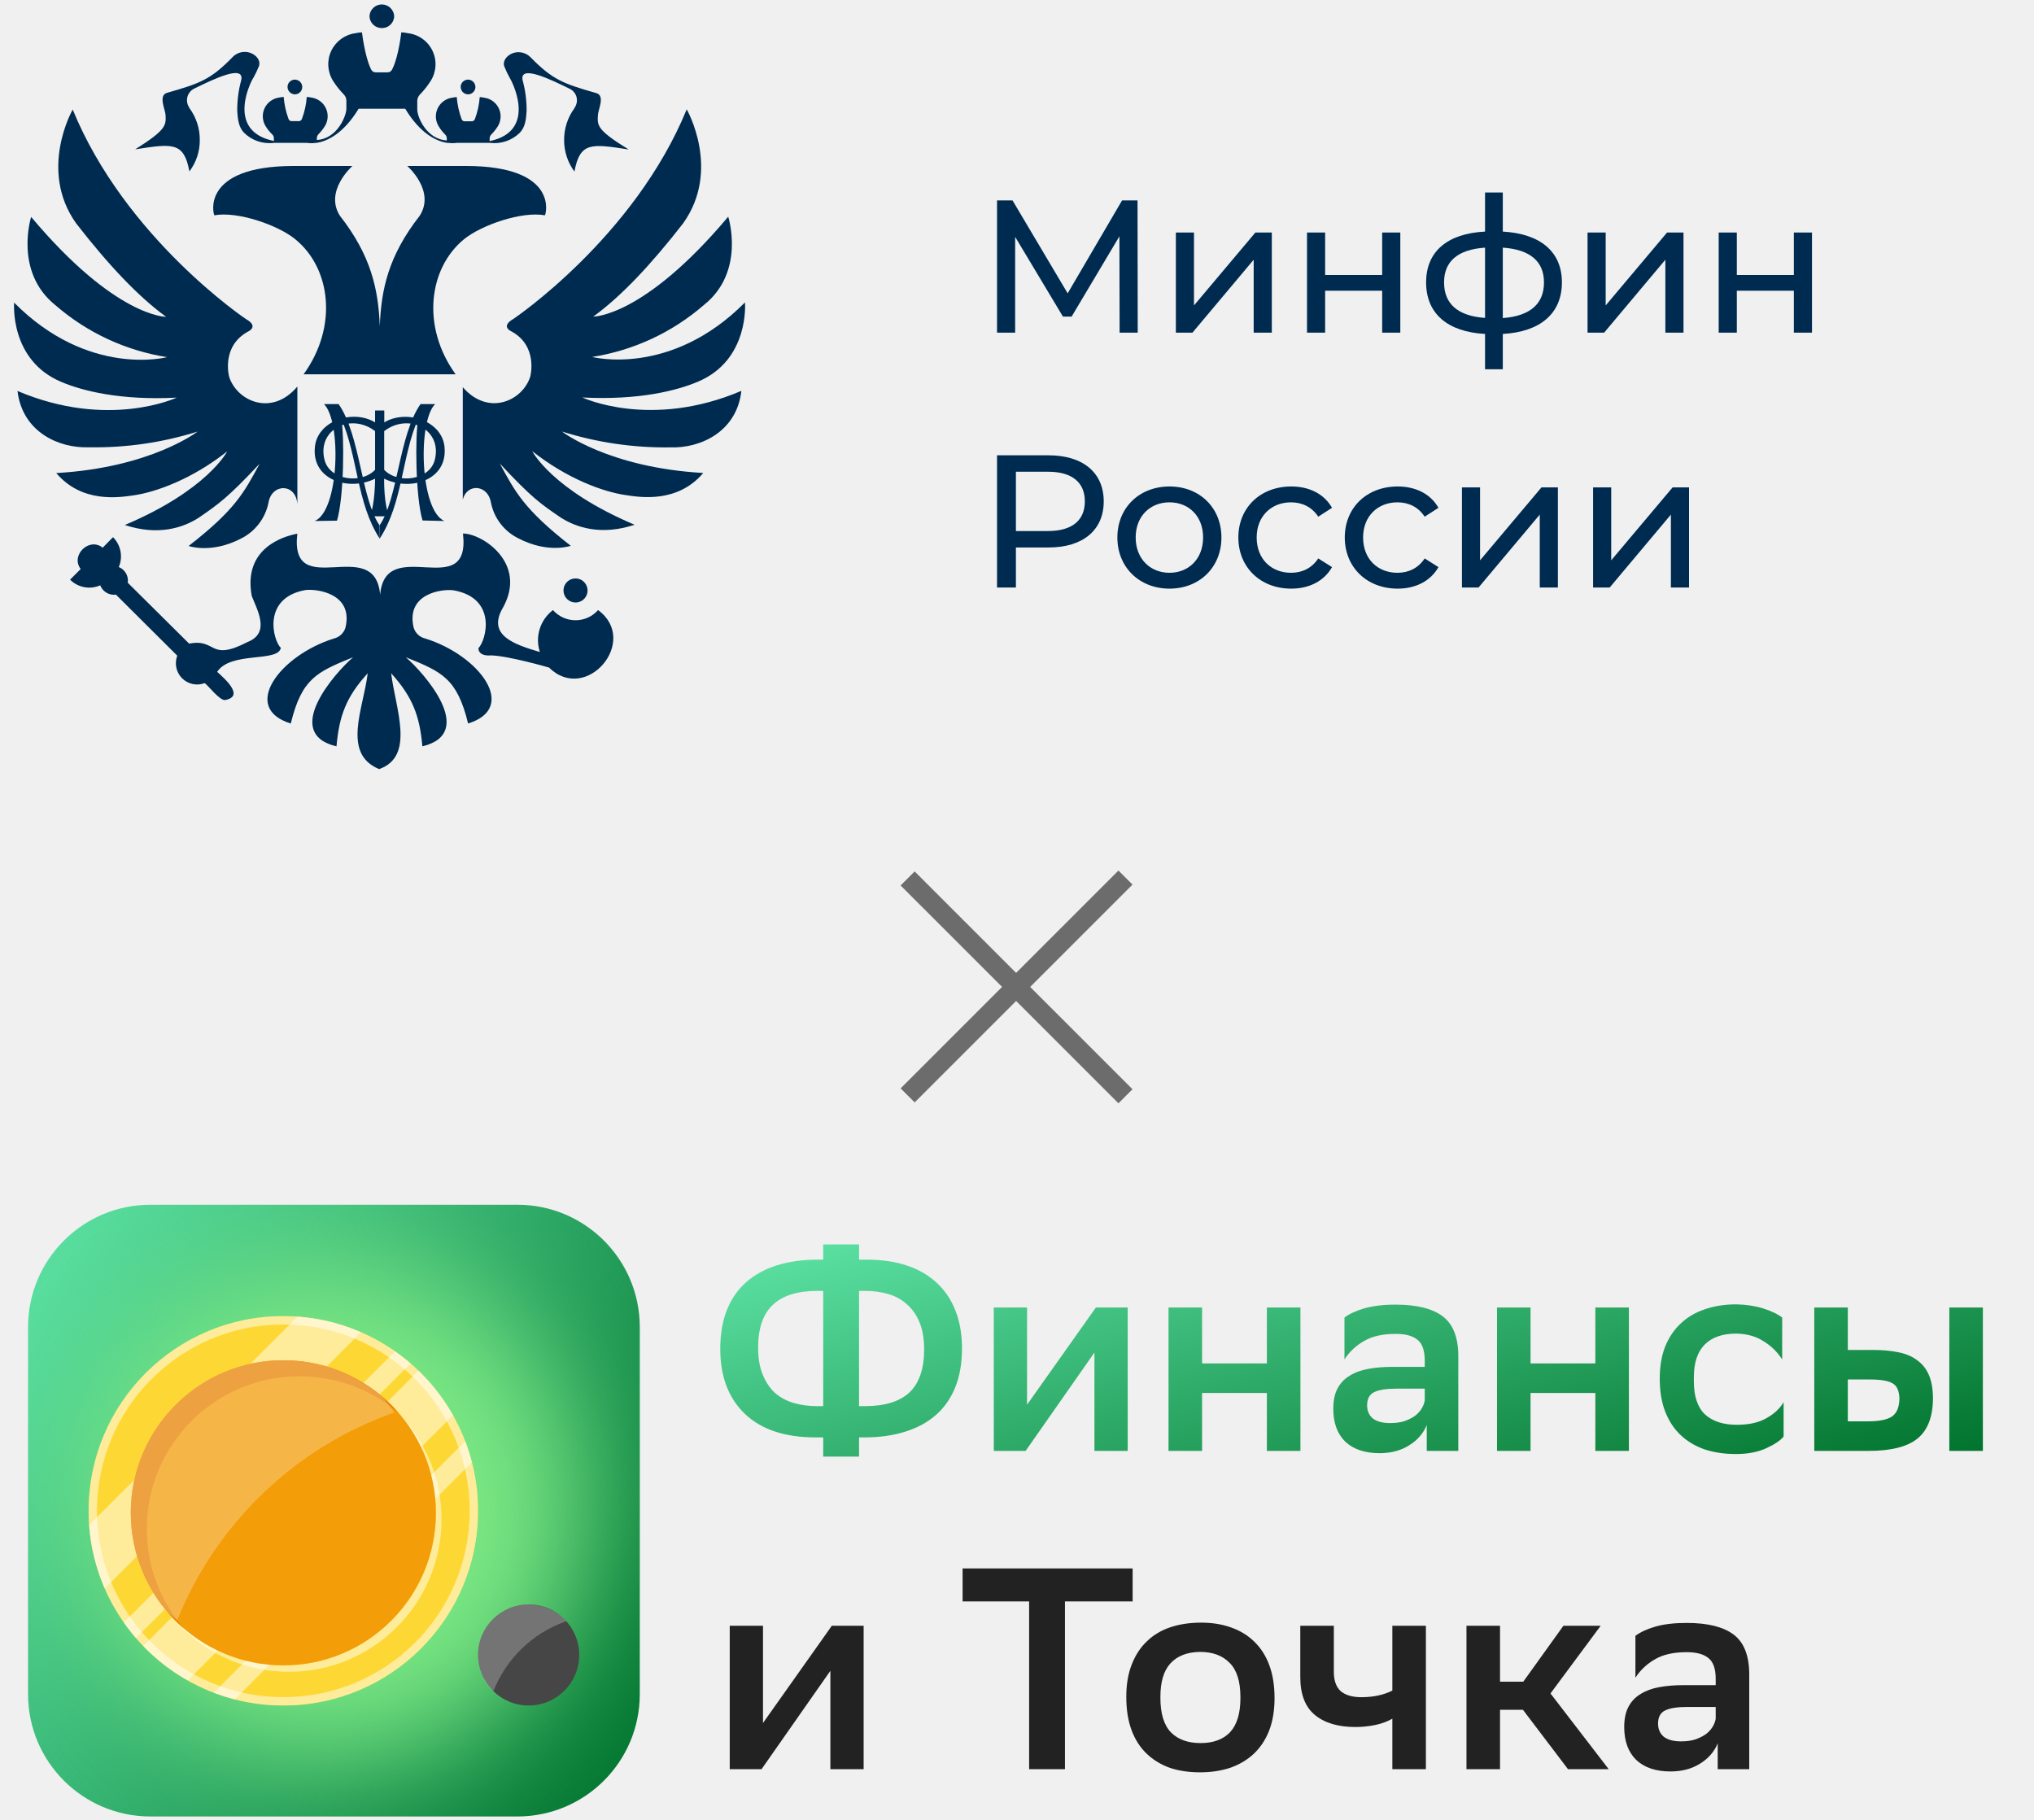
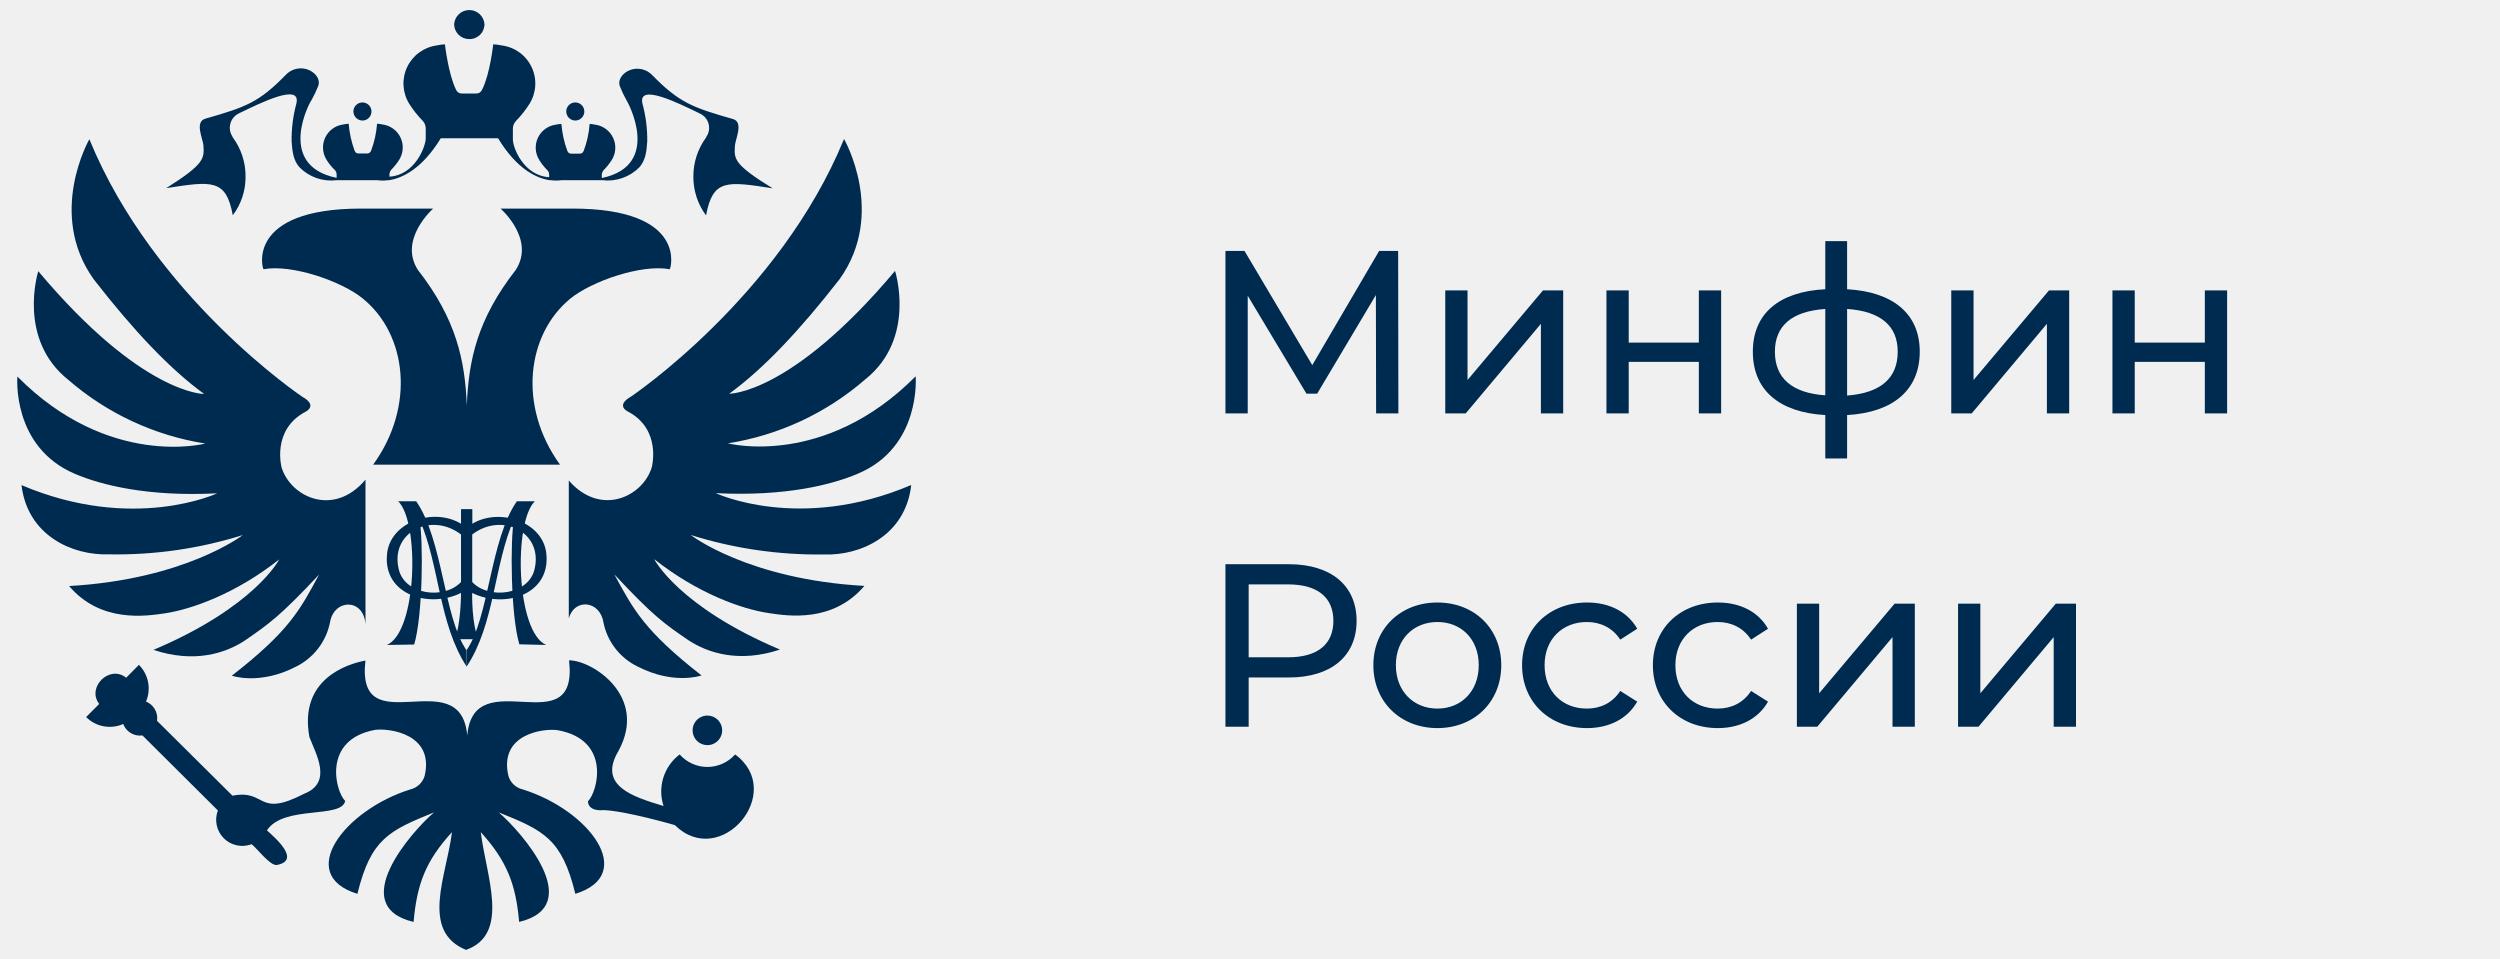
- <svg xmlns="http://www.w3.org/2000/svg" width="133" height="119" viewBox="0 0 133 119" fill="none">
-   <g clip-path="url(#clip0_1_83)">
-     <path d="M29.072 29.289C28.958 27.518 26.578 26.74 25.128 27.62V26.842H24.526V27.62C23.073 26.731 20.703 27.518 20.585 29.289C20.41 31.42 22.857 32.131 24.526 31.299C24.526 31.299 24.526 33.042 24.179 33.762C24.558 33.762 25.163 33.762 25.469 33.762C25.084 33.052 25.119 31.299 25.119 31.299C26.798 32.137 29.241 31.427 29.072 29.289ZM24.526 30.72C23.631 31.675 21.534 31.401 21.216 30.051C20.728 28.082 22.933 26.97 24.526 28.19V30.72ZM28.435 30.051C28.117 31.401 26.017 31.672 25.122 30.72V28.19C26.712 26.97 28.923 28.082 28.435 30.051Z" fill="#002B50" />
-     <path d="M24.819 34.352C23.608 32.606 23.567 28.467 22.14 26.422H21.184C22.334 27.553 22.191 33.38 20.582 34.068L22.035 34.046C22.497 32.513 22.525 28.502 22.318 27.393C23.395 29.828 23.325 32.927 24.832 35.228L24.819 34.352Z" fill="#002B50" />
-     <path d="M24.819 34.352C26.03 32.606 26.071 28.467 27.498 26.422H28.454C27.304 27.553 27.454 33.38 29.059 34.068L27.629 34.033C27.167 32.501 27.135 28.489 27.346 27.381C26.269 29.815 26.339 32.915 24.829 35.215V34.352H24.819Z" fill="#002B50" />
-     <path d="M24.956 1.836C25.062 1.839 25.167 1.821 25.265 1.783C25.364 1.745 25.454 1.687 25.53 1.614C25.607 1.541 25.668 1.453 25.709 1.356C25.751 1.259 25.774 1.155 25.775 1.049C25.762 0.844 25.671 0.651 25.521 0.51C25.371 0.369 25.173 0.291 24.967 0.291C24.761 0.291 24.563 0.369 24.413 0.51C24.263 0.651 24.172 0.844 24.16 1.049C24.163 1.258 24.248 1.458 24.397 1.605C24.546 1.752 24.747 1.835 24.956 1.836Z" fill="#002B50" />
-     <path d="M19.288 6.169C19.383 6.168 19.474 6.138 19.552 6.085C19.631 6.032 19.691 5.957 19.727 5.87C19.763 5.782 19.772 5.686 19.753 5.593C19.735 5.501 19.689 5.416 19.623 5.349C19.556 5.282 19.471 5.236 19.379 5.217C19.287 5.197 19.19 5.206 19.103 5.241C19.015 5.276 18.94 5.336 18.886 5.414C18.832 5.492 18.802 5.584 18.801 5.678C18.8 5.742 18.812 5.806 18.837 5.866C18.861 5.925 18.897 5.979 18.942 6.025C18.988 6.07 19.041 6.107 19.101 6.131C19.16 6.156 19.224 6.169 19.288 6.169Z" fill="#002B50" />
-     <path d="M39.098 7.513C39.117 7.153 39.576 6.258 38.996 6.089C36.826 5.471 36.129 5.213 34.685 3.738C34.568 3.62 34.425 3.531 34.268 3.475C34.111 3.42 33.943 3.401 33.777 3.419C33.22 3.49 32.822 3.958 32.981 4.356C33.084 4.616 33.204 4.868 33.341 5.111C33.36 5.111 35.272 8.549 32.016 9.227V9.055C32.018 8.963 32.053 8.875 32.114 8.807C32.277 8.643 32.421 8.463 32.545 8.268C32.655 8.094 32.719 7.894 32.732 7.688C32.745 7.482 32.706 7.275 32.618 7.088C32.531 6.901 32.398 6.739 32.231 6.617C32.065 6.495 31.87 6.416 31.665 6.389C31.568 6.367 31.469 6.354 31.369 6.347C31.333 6.841 31.225 7.327 31.05 7.791C30.98 7.931 30.901 7.931 30.789 7.931H30.442C30.321 7.931 30.254 7.931 30.184 7.791C30.013 7.326 29.906 6.84 29.865 6.347C29.764 6.353 29.664 6.367 29.566 6.389C29.361 6.417 29.167 6.495 29.001 6.618C28.835 6.74 28.702 6.902 28.615 7.09C28.527 7.277 28.489 7.483 28.502 7.689C28.515 7.894 28.579 8.094 28.69 8.268C28.809 8.465 28.953 8.646 29.116 8.807C29.149 8.84 29.174 8.878 29.191 8.921C29.208 8.964 29.216 9.009 29.215 9.055V9.183C27.852 9.103 27.265 7.59 27.285 7.141V6.596C27.286 6.443 27.347 6.297 27.453 6.188C27.719 5.915 27.956 5.615 28.161 5.293C28.345 5.003 28.452 4.671 28.474 4.328C28.496 3.986 28.431 3.643 28.285 3.332C28.139 3.021 27.918 2.752 27.64 2.55C27.363 2.347 27.039 2.218 26.698 2.174C26.547 2.141 26.394 2.121 26.24 2.113C26.24 2.113 26.071 3.678 25.66 4.503C25.551 4.732 25.421 4.732 25.233 4.732H24.675C24.487 4.732 24.357 4.732 24.248 4.503C23.85 3.678 23.669 2.113 23.669 2.113C23.52 2.122 23.371 2.142 23.226 2.174C22.888 2.221 22.568 2.352 22.294 2.554C22.02 2.757 21.801 3.024 21.657 3.333C21.512 3.641 21.447 3.981 21.468 4.321C21.488 4.661 21.593 4.991 21.773 5.28C21.977 5.603 22.214 5.903 22.48 6.175C22.587 6.284 22.647 6.43 22.649 6.583V7.112C22.649 7.552 22.072 9.074 20.718 9.154V9.033C20.721 8.941 20.756 8.853 20.817 8.785C20.978 8.621 21.121 8.44 21.244 8.246C21.351 8.071 21.413 7.872 21.424 7.667C21.436 7.462 21.395 7.258 21.307 7.073C21.219 6.887 21.086 6.727 20.921 6.606C20.755 6.484 20.562 6.407 20.358 6.379C20.26 6.358 20.16 6.344 20.059 6.338C20.023 6.832 19.915 7.318 19.74 7.781C19.72 7.831 19.684 7.872 19.637 7.898C19.589 7.923 19.535 7.932 19.482 7.921H19.129C19.008 7.921 18.937 7.921 18.867 7.781C18.697 7.316 18.59 6.831 18.549 6.338C18.449 6.344 18.35 6.358 18.252 6.379C18.048 6.407 17.853 6.485 17.687 6.607C17.52 6.729 17.387 6.892 17.299 7.079C17.212 7.266 17.173 7.472 17.186 7.678C17.198 7.884 17.263 8.084 17.373 8.259C17.495 8.457 17.641 8.638 17.81 8.797C17.842 8.83 17.867 8.869 17.884 8.912C17.901 8.954 17.909 9 17.908 9.046V9.218C14.624 8.546 16.535 5.082 16.567 5.092C16.704 4.849 16.824 4.596 16.927 4.337C17.087 3.939 16.688 3.47 16.131 3.4C15.965 3.381 15.797 3.4 15.64 3.455C15.483 3.51 15.34 3.601 15.223 3.719C13.78 5.204 13.082 5.452 10.922 6.07C10.345 6.239 10.791 7.134 10.823 7.494C10.861 8.182 10.903 8.469 8.841 9.766C11.278 9.387 12.027 9.266 12.384 11.209C12.826 10.626 13.064 9.914 13.063 9.183C13.076 8.416 12.834 7.666 12.374 7.051C12.374 7.051 12.374 7.051 12.374 7.032C12.306 6.933 12.26 6.819 12.239 6.7C12.218 6.581 12.223 6.459 12.253 6.342C12.283 6.225 12.338 6.115 12.414 6.021C12.49 5.927 12.585 5.85 12.693 5.796C13.9 5.21 16.01 4.165 15.771 5.248C15.592 5.907 15.505 6.588 15.513 7.271C15.554 7.857 15.611 8.288 15.93 8.654C16.185 8.913 16.497 9.11 16.84 9.23C17.184 9.349 17.551 9.388 17.912 9.342H20.075C20.263 9.37 20.454 9.37 20.642 9.342H20.712C21.378 9.234 22.445 8.765 23.449 7.112H26.498C27.504 8.775 28.568 9.243 29.238 9.342H29.308C29.496 9.369 29.687 9.369 29.875 9.342H32.035C32.396 9.387 32.762 9.348 33.106 9.229C33.449 9.11 33.761 8.913 34.016 8.654C34.335 8.288 34.396 7.857 34.434 7.271C34.442 6.591 34.355 5.914 34.176 5.258C33.937 4.175 36.049 5.219 37.253 5.806C37.362 5.859 37.459 5.935 37.536 6.029C37.613 6.123 37.668 6.233 37.698 6.35C37.729 6.468 37.733 6.59 37.711 6.71C37.689 6.829 37.642 6.943 37.572 7.042C37.572 7.042 37.572 7.042 37.572 7.061C37.117 7.674 36.876 8.419 36.887 9.183C36.889 9.916 37.125 10.63 37.562 11.219C37.922 9.275 38.668 9.396 41.108 9.775C39.006 8.488 39.057 8.202 39.098 7.513Z" fill="#002B50" />
-     <path d="M30.611 6.169C30.706 6.168 30.797 6.138 30.875 6.085C30.953 6.032 31.014 5.957 31.05 5.87C31.086 5.782 31.095 5.686 31.076 5.593C31.058 5.501 31.012 5.416 30.946 5.349C30.879 5.282 30.794 5.236 30.702 5.217C30.609 5.197 30.513 5.206 30.426 5.241C30.338 5.276 30.262 5.336 30.209 5.414C30.155 5.492 30.125 5.584 30.123 5.678C30.123 5.743 30.135 5.806 30.159 5.866C30.183 5.926 30.219 5.98 30.264 6.026C30.31 6.072 30.364 6.108 30.423 6.132C30.483 6.157 30.547 6.169 30.611 6.169Z" fill="#002B50" />
-     <path d="M14.019 14.079C15.523 13.799 18.18 14.716 19.307 15.644C21.633 17.536 22.114 21.349 19.852 24.475H29.792C27.534 21.349 28.031 17.536 30.34 15.644C31.478 14.716 34.125 13.799 35.629 14.079C35.68 14.079 36.636 10.852 30.452 10.852H26.629C26.629 10.852 28.492 12.474 27.444 14.108C25.393 16.736 24.927 18.919 24.835 21.331C24.736 18.919 24.277 16.736 22.226 14.108C21.19 12.486 23.045 10.852 23.045 10.852H19.221C13.031 10.852 13.968 14.089 14.019 14.079Z" fill="#002B50" />
-     <path d="M8.768 32.386C10.173 32.179 12.534 31.35 14.853 29.518C14.853 29.518 13.579 32.038 8.163 34.329C10.342 35.055 12.005 34.508 13.031 33.829C14.286 32.962 14.885 32.555 16.975 30.324C15.959 32.207 15.382 33.332 12.333 35.702C12.333 35.702 13.808 36.231 15.761 35.215C16.219 34.987 16.618 34.657 16.929 34.251C17.24 33.846 17.454 33.374 17.555 32.873C17.762 31.599 19.365 31.57 19.444 32.985C19.444 32.985 19.444 26.909 19.444 25.275C17.762 27.275 15.481 26.211 14.984 24.638C14.984 24.638 14.427 22.627 16.258 21.659C16.258 21.659 16.937 21.34 16.08 20.862C16.08 20.862 8.192 15.574 4.754 7.163C4.754 7.163 2.486 11.117 4.983 14.611C7.105 17.342 9.039 19.39 10.861 20.716C10.861 20.716 7.564 20.767 2.036 14.184C2.036 14.184 0.893 17.778 3.629 19.961C5.694 21.753 8.221 22.928 10.922 23.354C10.922 23.354 5.802 24.708 0.925 19.789C0.925 19.789 0.606 23.551 4.012 24.975C5.378 25.555 7.867 26.192 11.553 26.001C11.553 26.001 7.092 28.094 1.144 25.565C1.463 28.254 3.852 29.318 5.805 29.248C8.215 29.29 10.617 28.943 12.916 28.222C12.916 28.222 9.867 30.582 3.677 30.933C5.353 32.905 7.755 32.535 8.768 32.386Z" fill="#002B50" />
-     <path d="M38.079 25.991C41.774 26.18 44.253 25.542 45.62 24.966C49.032 23.542 48.713 19.776 48.713 19.776C43.842 24.685 38.722 23.341 38.722 23.341C41.427 22.916 43.957 21.739 46.024 19.945C48.771 17.765 47.617 14.169 47.617 14.169C42.09 20.751 38.792 20.703 38.792 20.703C40.618 19.378 42.552 17.326 44.673 14.599C47.171 11.094 44.903 7.15 44.903 7.15C41.465 15.545 33.577 20.849 33.577 20.849C32.72 21.337 33.398 21.646 33.398 21.646C35.221 22.602 34.673 24.622 34.673 24.622C34.185 26.195 31.943 27.253 30.261 25.319V32.663C30.541 31.576 31.914 31.688 32.102 32.864C32.201 33.365 32.415 33.837 32.726 34.242C33.037 34.648 33.437 34.976 33.895 35.202C35.849 36.218 37.321 35.69 37.321 35.69C34.275 33.31 33.698 32.185 32.682 30.312C34.762 32.542 35.361 32.953 36.626 33.816C37.652 34.492 39.315 35.039 41.494 34.313C36.078 32.023 34.803 29.503 34.803 29.503C37.126 31.334 39.474 32.163 40.889 32.37C41.914 32.529 44.307 32.899 45.986 30.927C39.783 30.579 36.747 28.218 36.747 28.218C39.04 28.938 41.433 29.288 43.836 29.254C45.779 29.324 48.178 28.247 48.477 25.558C42.533 28.091 38.079 25.991 38.079 25.991Z" fill="#002B50" />
-     <path d="M37.633 39.398C37.788 39.398 37.94 39.352 38.07 39.265C38.199 39.179 38.3 39.056 38.36 38.912C38.419 38.768 38.435 38.61 38.404 38.458C38.374 38.305 38.299 38.164 38.189 38.054C38.079 37.944 37.939 37.87 37.786 37.839C37.633 37.809 37.475 37.824 37.331 37.884C37.188 37.944 37.065 38.044 36.978 38.174C36.892 38.303 36.846 38.455 36.846 38.611C36.846 38.82 36.928 39.02 37.076 39.167C37.224 39.315 37.424 39.398 37.633 39.398Z" fill="#002B50" />
-     <path d="M39.108 39.892C38.923 40.101 38.697 40.269 38.442 40.384C38.188 40.499 37.912 40.558 37.633 40.558C37.354 40.558 37.078 40.499 36.824 40.384C36.569 40.269 36.342 40.101 36.158 39.892C35.747 40.203 35.444 40.634 35.291 41.126C35.137 41.618 35.141 42.145 35.301 42.635C33.651 42.141 31.796 41.555 32.902 39.707C34.495 36.792 31.497 34.877 30.273 34.887C30.805 39.449 25.195 34.887 24.857 38.891C24.517 34.887 18.919 39.433 19.441 34.896C18.485 35.078 15.886 35.874 16.462 38.971C16.806 39.869 17.705 41.383 16.192 41.978C13.643 43.297 14.2 41.73 12.368 42.087L8.354 38.104C8.386 37.892 8.345 37.676 8.239 37.49C8.132 37.304 7.967 37.159 7.768 37.078C7.907 36.752 7.946 36.392 7.878 36.044C7.81 35.696 7.64 35.376 7.389 35.126L6.714 35.814C5.837 35.097 4.592 36.317 5.277 37.206L4.582 37.904C4.835 38.157 5.159 38.328 5.511 38.394C5.863 38.46 6.227 38.418 6.554 38.273C6.631 38.476 6.774 38.647 6.961 38.757C7.147 38.868 7.365 38.912 7.58 38.882L11.591 42.874C11.495 43.124 11.474 43.397 11.53 43.66C11.586 43.922 11.717 44.163 11.906 44.352C12.096 44.542 12.337 44.673 12.599 44.728C12.861 44.785 13.134 44.763 13.385 44.667C13.636 44.846 14.373 45.833 14.729 45.773C16.039 45.524 14.63 44.323 14.2 43.931C15.096 42.571 18.177 43.329 18.364 42.367C17.839 41.861 17.128 39.086 19.977 38.582C20.741 38.493 23.121 38.812 22.589 41.042C22.536 41.216 22.438 41.373 22.306 41.497C22.173 41.622 22.011 41.71 21.834 41.752C18.329 42.842 15.688 46.289 19.014 47.309C19.731 44.371 20.709 43.944 23.089 42.976C21.913 43.982 18.403 47.955 22.003 48.803C22.181 46.792 22.64 45.566 24.045 44.024C23.765 46.334 22.337 49.281 24.791 50.291C27.17 49.456 25.855 46.327 25.577 44.024C26.982 45.578 27.441 46.805 27.619 48.803C31.22 47.936 27.718 43.992 26.533 42.976C28.913 43.931 29.891 44.371 30.608 47.309C33.931 46.283 31.334 42.848 27.808 41.752C27.63 41.711 27.466 41.624 27.333 41.499C27.2 41.374 27.102 41.217 27.049 41.042C26.524 38.812 28.897 38.493 29.665 38.601C32.532 39.117 31.796 41.873 31.28 42.386C31.299 42.963 32.115 42.855 32.115 42.855C33.291 42.893 35.9 43.651 35.9 43.651C38.34 46.05 41.842 41.899 39.108 39.892Z" fill="#002B50" />
-     <path d="M74.394 21.75L74.382 13.105H73.37L69.813 19.181L66.207 13.105H65.194V21.75H66.379V15.489L69.504 20.701H70.072L73.197 15.452L73.209 21.75H74.394ZM76.888 21.75H77.975L81.976 16.983V21.75H83.162V15.205H82.087L78.073 19.972V15.205H76.888V21.75ZM85.463 21.75H86.648V19.009H90.378V21.75H91.564V15.205H90.378V17.983H86.648V15.205H85.463V21.75ZM102.131 18.465C102.131 16.44 100.699 15.279 98.266 15.143V12.587H97.105V15.143C94.647 15.267 93.251 16.44 93.251 18.465C93.251 20.515 94.659 21.701 97.105 21.837V24.146H98.266V21.837C100.711 21.701 102.131 20.503 102.131 18.465ZM94.425 18.465C94.425 17.107 95.302 16.316 97.105 16.193V20.787C95.314 20.663 94.425 19.861 94.425 18.465ZM98.266 20.799V16.193C100.056 16.316 100.958 17.094 100.958 18.465C100.958 19.873 100.056 20.663 98.266 20.799ZM103.807 21.75H104.894L108.895 16.983V21.75H110.081V15.205H109.006L104.993 19.972V15.205H103.807V21.75ZM112.382 21.75H113.568V19.009H117.297V21.75H118.483V15.205H117.297V17.983H113.568V15.205H112.382V21.75ZM68.565 29.772H65.194V38.417H66.429V35.799H68.565C70.813 35.799 72.171 34.663 72.171 32.785C72.171 30.908 70.813 29.772 68.565 29.772ZM68.528 34.724H66.429V30.846H68.528C70.109 30.846 70.936 31.55 70.936 32.785C70.936 34.02 70.109 34.724 68.528 34.724ZM76.471 38.491C78.435 38.491 79.867 37.096 79.867 35.144C79.867 33.193 78.435 31.81 76.471 31.81C74.507 31.81 73.063 33.193 73.063 35.144C73.063 37.096 74.507 38.491 76.471 38.491ZM76.471 37.454C75.212 37.454 74.26 36.54 74.26 35.144C74.26 33.749 75.212 32.847 76.471 32.847C77.731 32.847 78.669 33.749 78.669 35.144C78.669 36.54 77.731 37.454 76.471 37.454ZM84.432 38.491C85.606 38.491 86.581 37.997 87.1 37.083L86.198 36.515C85.778 37.157 85.136 37.454 84.42 37.454C83.135 37.454 82.172 36.564 82.172 35.144C82.172 33.749 83.135 32.847 84.42 32.847C85.136 32.847 85.778 33.144 86.198 33.786L87.1 33.205C86.581 32.291 85.606 31.81 84.432 31.81C82.419 31.81 80.974 33.193 80.974 35.144C80.974 37.096 82.419 38.491 84.432 38.491ZM91.391 38.491C92.564 38.491 93.54 37.997 94.059 37.083L93.157 36.515C92.737 37.157 92.095 37.454 91.379 37.454C90.094 37.454 89.131 36.564 89.131 35.144C89.131 33.749 90.094 32.847 91.379 32.847C92.095 32.847 92.737 33.144 93.157 33.786L94.059 33.205C93.54 32.291 92.564 31.81 91.391 31.81C89.378 31.81 87.933 33.193 87.933 35.144C87.933 37.096 89.378 38.491 91.391 38.491ZM95.594 38.417H96.68L100.682 33.65V38.417H101.868V31.872H100.793L96.779 36.639V31.872H95.594V38.417ZM104.169 38.417H105.256L109.257 33.65V38.417H110.443V31.872H109.368L105.354 36.639V31.872H104.169V38.417Z" fill="#002B50" />
+ <svg xmlns="http://www.w3.org/2000/svg" width="133" height="51" viewBox="0 0 133 51" fill="none">
+   <g clip-path="url(#clip0_1_308)">
+     <path d="M29.072 29.533C28.958 27.762 26.578 26.984 25.128 27.863V27.086H24.526V27.863C23.073 26.974 20.703 27.762 20.585 29.533C20.41 31.664 22.857 32.375 24.526 31.543C24.526 31.543 24.526 33.286 24.179 34.006C24.558 34.006 25.163 34.006 25.469 34.006C25.084 33.295 25.119 31.543 25.119 31.543C26.798 32.381 29.241 31.671 29.072 29.533ZM24.526 30.963C23.631 31.919 21.534 31.645 21.216 30.294C20.728 28.325 22.933 27.213 24.526 28.434V30.963ZM28.435 30.294C28.117 31.645 26.017 31.916 25.122 30.963V28.434C26.712 27.213 28.923 28.325 28.435 30.294Z" fill="#002B50" />
+     <path d="M24.819 34.595C23.608 32.849 23.567 28.711 22.139 26.666H21.183C22.334 27.797 22.19 33.624 20.581 34.312L22.034 34.289C22.496 32.757 22.525 28.746 22.318 27.637C23.395 30.071 23.325 33.171 24.831 35.471L24.819 34.595Z" fill="#002B50" />
+     <path d="M24.819 34.595C26.029 32.849 26.071 28.711 27.498 26.666H28.454C27.304 27.797 27.454 33.624 29.059 34.312L27.629 34.277C27.167 32.744 27.135 28.733 27.345 27.625C26.268 30.059 26.338 33.158 24.828 35.459V34.595H24.819Z" fill="#002B50" />
+     <path d="M24.956 2.08C25.062 2.083 25.167 2.065 25.265 2.026C25.364 1.988 25.454 1.931 25.53 1.858C25.607 1.785 25.668 1.697 25.709 1.6C25.751 1.503 25.774 1.398 25.775 1.293C25.762 1.087 25.671 0.895 25.521 0.754C25.371 0.613 25.173 0.534 24.967 0.534C24.761 0.534 24.563 0.613 24.413 0.754C24.263 0.895 24.172 1.087 24.16 1.293C24.163 1.502 24.248 1.702 24.397 1.849C24.546 1.996 24.747 2.079 24.956 2.08Z" fill="#002B50" />
+     <path d="M19.288 6.413C19.382 6.411 19.474 6.382 19.552 6.329C19.63 6.276 19.691 6.201 19.727 6.113C19.762 6.026 19.771 5.93 19.753 5.837C19.735 5.745 19.689 5.659 19.622 5.592C19.556 5.525 19.471 5.48 19.379 5.46C19.286 5.441 19.19 5.45 19.102 5.485C19.015 5.52 18.939 5.58 18.886 5.658C18.832 5.736 18.802 5.827 18.8 5.922C18.8 5.986 18.812 6.05 18.837 6.109C18.861 6.169 18.897 6.223 18.942 6.269C18.987 6.314 19.041 6.35 19.101 6.375C19.16 6.4 19.224 6.413 19.288 6.413Z" fill="#002B50" />
+     <path d="M39.098 7.757C39.117 7.397 39.576 6.502 38.996 6.333C36.826 5.715 36.129 5.457 34.685 3.982C34.568 3.864 34.425 3.774 34.268 3.719C34.111 3.664 33.943 3.645 33.777 3.663C33.22 3.733 32.822 4.202 32.981 4.6C33.084 4.859 33.204 5.112 33.341 5.355C33.36 5.355 35.272 8.793 32.016 9.471V9.299C32.018 9.207 32.053 9.119 32.114 9.051C32.277 8.887 32.421 8.707 32.545 8.512C32.655 8.337 32.719 8.138 32.732 7.932C32.745 7.725 32.706 7.519 32.618 7.332C32.531 7.145 32.398 6.983 32.231 6.861C32.065 6.738 31.87 6.66 31.665 6.633C31.568 6.611 31.469 6.597 31.369 6.591C31.333 7.085 31.225 7.571 31.05 8.034C30.98 8.175 30.901 8.175 30.789 8.175H30.442C30.321 8.175 30.254 8.175 30.184 8.034C30.013 7.57 29.906 7.084 29.865 6.591C29.764 6.597 29.664 6.611 29.566 6.633C29.361 6.66 29.167 6.739 29.001 6.862C28.835 6.984 28.702 7.146 28.615 7.333C28.527 7.52 28.489 7.726 28.502 7.932C28.515 8.138 28.579 8.338 28.69 8.512C28.809 8.709 28.953 8.889 29.116 9.051C29.149 9.083 29.174 9.122 29.191 9.165C29.208 9.208 29.216 9.253 29.215 9.299V9.427C27.852 9.347 27.265 7.834 27.285 7.384V6.84C27.286 6.687 27.347 6.541 27.453 6.432C27.719 6.159 27.956 5.859 28.161 5.537C28.345 5.247 28.452 4.915 28.474 4.572C28.496 4.23 28.431 3.887 28.285 3.576C28.139 3.265 27.918 2.996 27.64 2.793C27.363 2.591 27.039 2.462 26.698 2.418C26.547 2.385 26.394 2.365 26.24 2.357C26.24 2.357 26.071 3.921 25.66 4.747C25.551 4.976 25.421 4.976 25.233 4.976H24.675C24.487 4.976 24.357 4.976 24.248 4.747C23.85 3.921 23.669 2.357 23.669 2.357C23.52 2.365 23.371 2.386 23.226 2.418C22.888 2.465 22.568 2.596 22.294 2.798C22.02 3 21.801 3.268 21.657 3.577C21.512 3.885 21.447 4.225 21.468 4.565C21.488 4.905 21.593 5.235 21.773 5.524C21.977 5.846 22.214 6.146 22.48 6.419C22.587 6.528 22.647 6.674 22.649 6.827V7.356C22.649 7.795 22.072 9.318 20.718 9.398V9.277C20.721 9.185 20.756 9.097 20.817 9.028C20.978 8.865 21.121 8.684 21.244 8.49C21.351 8.315 21.413 8.116 21.424 7.911C21.436 7.706 21.395 7.502 21.307 7.316C21.219 7.131 21.086 6.97 20.921 6.849C20.755 6.728 20.562 6.65 20.358 6.623C20.26 6.601 20.16 6.588 20.059 6.582C20.023 7.075 19.915 7.562 19.74 8.025C19.72 8.075 19.684 8.116 19.637 8.142C19.589 8.167 19.535 8.175 19.482 8.165H19.129C19.008 8.165 18.937 8.165 18.867 8.025C18.697 7.56 18.59 7.075 18.549 6.582C18.449 6.588 18.35 6.602 18.252 6.623C18.048 6.65 17.853 6.729 17.687 6.851C17.52 6.973 17.387 7.135 17.299 7.323C17.212 7.51 17.173 7.716 17.186 7.922C17.198 8.128 17.263 8.328 17.373 8.503C17.495 8.7 17.641 8.881 17.81 9.041C17.842 9.074 17.867 9.113 17.884 9.155C17.901 9.198 17.909 9.244 17.908 9.29V9.462C14.624 8.789 16.535 5.326 16.567 5.336C16.704 5.093 16.824 4.84 16.927 4.581C17.087 4.183 16.688 3.714 16.131 3.644C15.965 3.625 15.797 3.644 15.64 3.699C15.483 3.754 15.34 3.844 15.223 3.963C13.78 5.447 13.082 5.696 10.922 6.314C10.345 6.483 10.791 7.378 10.823 7.738C10.861 8.426 10.903 8.713 8.841 10.01C11.278 9.631 12.027 9.509 12.384 11.453C12.826 10.87 13.064 10.158 13.063 9.427C13.076 8.659 12.834 7.91 12.374 7.295C12.374 7.295 12.374 7.295 12.374 7.276C12.306 7.176 12.26 7.063 12.239 6.944C12.218 6.825 12.223 6.703 12.253 6.586C12.283 6.469 12.338 6.359 12.414 6.265C12.49 6.171 12.585 6.094 12.693 6.04C13.9 5.454 16.01 4.409 15.771 5.492C15.592 6.151 15.505 6.832 15.513 7.515C15.554 8.101 15.611 8.531 15.93 8.898C16.185 9.157 16.497 9.354 16.84 9.474C17.184 9.593 17.551 9.631 17.912 9.586H20.075C20.263 9.614 20.454 9.614 20.642 9.586H20.712C21.378 9.478 22.445 9.009 23.449 7.356H26.498C27.504 9.019 28.568 9.487 29.238 9.586H29.308C29.496 9.613 29.687 9.613 29.875 9.586H32.035C32.396 9.631 32.762 9.592 33.106 9.473C33.449 9.354 33.761 9.157 34.016 8.898C34.335 8.531 34.396 8.101 34.434 7.515C34.442 6.835 34.355 6.157 34.176 5.502C33.937 4.418 36.049 5.463 37.253 6.05C37.362 6.103 37.459 6.179 37.536 6.273C37.613 6.367 37.668 6.476 37.698 6.594C37.729 6.712 37.733 6.834 37.711 6.954C37.689 7.073 37.642 7.186 37.572 7.286C37.572 7.286 37.572 7.286 37.572 7.305C37.117 7.918 36.876 8.663 36.887 9.427C36.889 10.16 37.125 10.873 37.562 11.462C37.922 9.519 38.668 9.64 41.108 10.019C39.006 8.732 39.057 8.445 39.098 7.757Z" fill="#002B50" />
+     <path d="M30.611 6.413C30.706 6.411 30.798 6.382 30.876 6.329C30.954 6.276 31.014 6.201 31.05 6.113C31.086 6.026 31.095 5.93 31.076 5.837C31.058 5.745 31.012 5.659 30.946 5.592C30.879 5.525 30.794 5.48 30.702 5.46C30.609 5.441 30.513 5.45 30.426 5.485C30.338 5.52 30.263 5.58 30.209 5.658C30.155 5.736 30.126 5.827 30.124 5.922C30.123 5.986 30.135 6.05 30.159 6.11C30.183 6.17 30.219 6.224 30.264 6.27C30.31 6.315 30.364 6.351 30.423 6.376C30.483 6.401 30.547 6.413 30.611 6.413Z" fill="#002B50" />
+     <path d="M14.019 14.323C15.522 14.043 18.179 14.96 19.307 15.887C21.633 17.78 22.114 21.593 19.852 24.719H29.792C27.533 21.593 28.03 17.78 30.34 15.887C31.477 14.96 34.125 14.043 35.629 14.323C35.68 14.323 36.635 11.096 30.451 11.096H26.628C26.628 11.096 28.492 12.717 27.444 14.352C25.392 16.98 24.927 19.163 24.835 21.574C24.736 19.163 24.277 16.98 22.226 14.352C21.19 12.73 23.044 11.096 23.044 11.096H19.221C13.031 11.096 13.968 14.333 14.019 14.323Z" fill="#002B50" />
+     <path d="M8.768 32.63C10.173 32.422 12.534 31.594 14.853 29.762C14.853 29.762 13.579 32.282 8.163 34.573C10.342 35.299 12.005 34.751 13.031 34.073C14.286 33.206 14.885 32.798 16.975 30.568C15.959 32.451 15.382 33.576 12.333 35.946C12.333 35.946 13.808 36.475 15.761 35.459C16.219 35.23 16.618 34.901 16.929 34.495C17.24 34.089 17.454 33.618 17.555 33.117C17.762 31.843 19.364 31.814 19.444 33.228C19.444 33.228 19.444 27.153 19.444 25.518C17.762 27.519 15.481 26.455 14.984 24.881C14.984 24.881 14.426 22.871 16.258 21.902C16.258 21.902 16.937 21.584 16.08 21.106C16.08 21.106 8.191 15.817 4.754 7.406C4.754 7.406 2.486 11.36 4.983 14.855C7.105 17.585 9.039 19.634 10.861 20.959C10.861 20.959 7.564 21.01 2.036 14.428C2.036 14.428 0.893 18.022 3.629 20.204C5.694 21.996 8.221 23.172 10.922 23.597C10.922 23.597 5.802 24.951 0.924 20.032C0.924 20.032 0.606 23.795 4.012 25.219C5.378 25.799 7.867 26.436 11.553 26.245C11.553 26.245 7.092 28.338 1.144 25.808C1.463 28.497 3.852 29.561 5.805 29.491C8.215 29.534 10.616 29.187 12.916 28.465C12.916 28.465 9.867 30.826 3.677 31.177C5.353 33.149 7.755 32.779 8.768 32.63Z" fill="#002B50" />
+     <path d="M38.078 26.235C41.774 26.423 44.253 25.786 45.619 25.209C49.032 23.785 48.713 20.02 48.713 20.02C43.842 24.929 38.722 23.585 38.722 23.585C41.426 23.16 43.957 21.983 46.024 20.189C48.77 18.009 47.617 14.412 47.617 14.412C42.089 20.994 38.792 20.947 38.792 20.947C40.618 19.622 42.551 17.57 44.673 14.843C47.171 11.338 44.903 7.394 44.903 7.394C41.465 15.789 33.577 21.093 33.577 21.093C32.72 21.581 33.398 21.89 33.398 21.89C35.221 22.846 34.673 24.866 34.673 24.866C34.185 26.439 31.942 27.497 30.26 25.563V32.907C30.541 31.82 31.914 31.932 32.102 33.108C32.201 33.609 32.415 34.081 32.726 34.486C33.037 34.892 33.437 35.22 33.895 35.446C35.848 36.462 37.32 35.933 37.32 35.933C34.274 33.553 33.698 32.429 32.681 30.555C34.762 32.786 35.361 33.197 36.626 34.06C37.652 34.736 39.315 35.283 41.494 34.557C36.078 32.266 34.803 29.746 34.803 29.746C37.126 31.578 39.474 32.407 40.888 32.614C41.914 32.773 44.307 33.142 45.986 31.17C39.783 30.823 36.747 28.462 36.747 28.462C39.04 29.182 41.432 29.531 43.835 29.498C45.779 29.568 48.178 28.491 48.477 25.802C42.532 28.335 38.078 26.235 38.078 26.235Z" fill="#002B50" />
+     <path d="M37.633 39.642C37.788 39.642 37.94 39.596 38.07 39.509C38.199 39.423 38.3 39.3 38.36 39.156C38.419 39.012 38.435 38.854 38.404 38.701C38.374 38.549 38.299 38.408 38.189 38.298C38.079 38.188 37.939 38.113 37.786 38.083C37.633 38.053 37.475 38.068 37.331 38.128C37.188 38.187 37.065 38.288 36.978 38.418C36.892 38.547 36.846 38.699 36.846 38.855C36.846 39.063 36.928 39.264 37.076 39.411C37.224 39.559 37.424 39.642 37.633 39.642Z" fill="#002B50" />
+     <path d="M39.108 40.136C38.923 40.345 38.696 40.513 38.442 40.627C38.188 40.742 37.912 40.802 37.633 40.802C37.354 40.802 37.078 40.742 36.823 40.627C36.569 40.513 36.342 40.345 36.158 40.136C35.747 40.447 35.444 40.878 35.29 41.37C35.137 41.862 35.14 42.389 35.301 42.879C33.65 42.385 31.796 41.798 32.902 39.951C34.495 37.036 31.497 35.121 30.273 35.13C30.805 39.693 25.195 35.13 24.857 39.135C24.516 35.13 18.919 39.677 19.441 35.14C18.485 35.322 15.886 36.118 16.462 39.215C16.806 40.113 17.705 41.627 16.192 42.222C13.643 43.541 14.2 41.974 12.368 42.331L8.354 38.348C8.386 38.136 8.345 37.92 8.239 37.734C8.132 37.548 7.967 37.403 7.768 37.322C7.907 36.996 7.945 36.636 7.878 36.288C7.81 35.94 7.64 35.62 7.389 35.369L6.713 36.057C5.837 35.341 4.592 36.561 5.277 37.45L4.582 38.148C4.835 38.401 5.159 38.572 5.511 38.638C5.863 38.704 6.226 38.662 6.554 38.517C6.631 38.72 6.774 38.89 6.96 39.001C7.147 39.111 7.365 39.156 7.58 39.126L11.591 43.117C11.495 43.368 11.474 43.641 11.53 43.903C11.586 44.166 11.716 44.406 11.906 44.596C12.096 44.786 12.336 44.916 12.599 44.972C12.861 45.028 13.134 45.007 13.385 44.911C13.636 45.09 14.372 46.077 14.729 46.017C16.039 45.768 14.63 44.567 14.2 44.175C15.096 42.815 18.176 43.573 18.364 42.611C17.839 42.104 17.128 39.33 19.976 38.826C20.741 38.737 23.121 39.056 22.589 41.286C22.536 41.459 22.438 41.617 22.306 41.741C22.173 41.866 22.011 41.953 21.834 41.996C18.329 43.086 15.688 46.533 19.014 47.552C19.731 44.615 20.709 44.188 23.089 43.219C21.913 44.226 18.402 48.199 22.003 49.047C22.181 47.036 22.64 45.81 24.045 44.268C23.765 46.578 22.337 49.524 24.79 50.534C27.17 49.7 25.854 46.571 25.577 44.268C26.982 45.822 27.441 47.049 27.619 49.047C31.22 48.18 27.718 44.236 26.533 43.219C28.913 44.175 29.891 44.615 30.608 47.552C33.931 46.526 31.334 43.092 27.807 41.996C27.63 41.955 27.466 41.868 27.333 41.743C27.2 41.618 27.102 41.46 27.049 41.286C26.523 39.056 28.897 38.737 29.665 38.845C32.532 39.361 31.796 42.117 31.28 42.63C31.299 43.207 32.115 43.098 32.115 43.098C33.29 43.137 35.9 43.895 35.9 43.895C38.34 46.294 41.841 42.143 39.108 40.136Z" fill="#002B50" />
+     <path d="M74.394 21.994L74.382 13.349H73.37L69.813 19.425L66.207 13.349H65.194V21.994H66.379V15.733L69.504 20.944H70.072L73.197 15.696L73.209 21.994H74.394ZM76.888 21.994H77.975L81.976 17.227V21.994H83.162V15.449H82.087L78.073 20.216V15.449H76.888V21.994ZM85.463 21.994H86.648V19.252H90.378V21.994H91.564V15.449H90.378V18.227H86.648V15.449H85.463V21.994ZM102.131 18.709C102.131 16.684 100.699 15.523 98.266 15.387V12.83H97.105V15.387C94.647 15.51 93.251 16.684 93.251 18.709C93.251 20.759 94.659 21.945 97.105 22.081V24.39H98.266V22.081C100.711 21.945 102.131 20.747 102.131 18.709ZM94.425 18.709C94.425 17.351 95.302 16.56 97.105 16.437V21.031C95.314 20.907 94.425 20.105 94.425 18.709ZM98.266 21.043V16.437C100.056 16.56 100.958 17.338 100.958 18.709C100.958 20.117 100.056 20.907 98.266 21.043ZM103.807 21.994H104.894L108.895 17.227V21.994H110.081V15.449H109.006L104.993 20.216V15.449H103.807V21.994ZM112.382 21.994H113.568V19.252H117.297V21.994H118.483V15.449H117.297V18.227H113.568V15.449H112.382V21.994ZM68.565 30.016H65.194V38.661H66.429V36.042H68.565C70.813 36.042 72.171 34.906 72.171 33.029C72.171 31.152 70.813 30.016 68.565 30.016ZM68.528 34.968H66.429V31.09H68.528C70.109 31.09 70.936 31.794 70.936 33.029C70.936 34.264 70.109 34.968 68.528 34.968ZM76.471 38.735C78.435 38.735 79.867 37.339 79.867 35.388C79.867 33.437 78.435 32.053 76.471 32.053C74.507 32.053 73.063 33.437 73.063 35.388C73.063 37.339 74.507 38.735 76.471 38.735ZM76.471 37.697C75.212 37.697 74.26 36.783 74.26 35.388C74.26 33.992 75.212 33.091 76.471 33.091C77.731 33.091 78.669 33.992 78.669 35.388C78.669 36.783 77.731 37.697 76.471 37.697ZM84.432 38.735C85.606 38.735 86.581 38.241 87.1 37.327L86.198 36.759C85.778 37.401 85.136 37.697 84.42 37.697C83.135 37.697 82.172 36.808 82.172 35.388C82.172 33.992 83.135 33.091 84.42 33.091C85.136 33.091 85.778 33.387 86.198 34.029L87.1 33.449C86.581 32.535 85.606 32.053 84.432 32.053C82.419 32.053 80.974 33.437 80.974 35.388C80.974 37.339 82.419 38.735 84.432 38.735ZM91.391 38.735C92.564 38.735 93.54 38.241 94.059 37.327L93.157 36.759C92.737 37.401 92.095 37.697 91.379 37.697C90.094 37.697 89.131 36.808 89.131 35.388C89.131 33.992 90.094 33.091 91.379 33.091C92.095 33.091 92.737 33.387 93.157 34.029L94.059 33.449C93.54 32.535 92.564 32.053 91.391 32.053C89.378 32.053 87.933 33.437 87.933 35.388C87.933 37.339 89.378 38.735 91.391 38.735ZM95.594 38.661H96.68L100.682 33.894V38.661H101.868V32.115H100.793L96.779 36.882V32.115H95.594V38.661ZM104.169 38.661H105.256L109.257 33.894V38.661H110.443V32.115H109.368L105.354 36.882V32.115H104.169V38.661Z" fill="#002B50" />
  </g>
-   <path d="M59.349 71.627L73.593 57.384M73.593 71.685L59.349 57.441" stroke="#6C6C6C" stroke-width="1.299" />
-   <g clip-path="url(#clip1_1_83)">
-     <rect x="1.834" y="78.778" width="40" height="40" rx="8" fill="url(#paint0_linear_1_83)" />
-     <g filter="url(#filter0_f_1_83)">
-       <circle cx="21.814" cy="98.758" r="16.34" fill="#7CE884" />
-     </g>
-     <g clip-path="url(#clip2_1_83)">
-       <path d="M18.527 111.523C25.559 111.523 31.259 105.823 31.259 98.791C31.259 91.759 25.559 86.058 18.527 86.058C11.495 86.058 5.794 91.759 5.794 98.791C5.794 105.823 11.495 111.523 18.527 111.523Z" fill="#FDD835" />
-       <path opacity="0.5" d="M18.527 86.058C11.495 86.058 5.794 91.759 5.794 98.791C5.794 105.822 11.495 111.523 18.527 111.523C25.558 111.523 31.259 105.822 31.259 98.791C31.259 91.759 25.558 86.058 18.527 86.058ZM18.527 110.976C11.797 110.976 6.341 105.52 6.341 98.791C6.341 92.061 11.797 86.605 18.527 86.605C25.257 86.605 30.712 92.061 30.712 98.791C30.712 105.52 25.257 110.976 18.527 110.976Z" fill="white" />
-       <path opacity="0.5" d="M23.607 87.112L6.848 103.871C6.288 102.585 5.933 101.186 5.828 99.721L19.457 86.092C20.922 86.197 22.32 86.552 23.607 87.112Z" fill="white" />
-       <path opacity="0.5" d="M29.622 92.541L12.277 109.886C11.199 109.278 10.218 108.516 9.363 107.631L27.367 89.627C28.252 90.482 29.014 91.462 29.622 92.541Z" fill="white" />
-       <path opacity="0.5" d="M26.847 89.153L8.888 107.11C8.607 106.786 8.343 106.446 8.096 106.093L25.83 88.36C26.182 88.607 26.521 88.871 26.847 89.153Z" fill="white" />
-       <path opacity="0.5" d="M30.86 95.613L15.349 111.124C14.881 111.003 14.423 110.857 13.977 110.687L30.422 94.241C30.593 94.687 30.739 95.145 30.859 95.614L30.86 95.613Z" fill="white" />
-       <path opacity="0.5" d="M28.87 99.342C28.87 104.851 24.404 109.318 18.894 109.318C15.799 109.318 13.032 107.908 11.204 105.695C13.025 107.665 15.633 108.898 18.527 108.898C24.036 108.898 28.503 104.431 28.503 98.922C28.503 96.508 27.645 94.294 26.218 92.568C27.865 94.348 28.87 96.727 28.87 99.342Z" fill="white" />
-       <path d="M18.527 108.898C24.036 108.898 28.503 104.432 28.503 98.922C28.503 93.412 24.036 88.946 18.527 88.946C13.017 88.946 8.551 93.412 8.551 98.922C8.551 104.432 13.017 108.898 18.527 108.898Z" fill="#F39E09" />
-       <path d="M26.087 92.412C24.339 90.906 22.064 89.996 19.577 89.996C14.068 89.996 9.601 94.463 9.601 99.972C9.601 102.46 10.512 104.735 12.017 106.482C9.894 104.652 8.551 101.944 8.551 98.922C8.551 93.413 13.017 88.946 18.527 88.946C21.548 88.946 24.257 90.289 26.087 92.412Z" fill="#E88102" />
-       <path opacity="0.25" d="M25.775 92.363C19.315 94.631 14.13 99.612 11.589 105.939C11.367 105.777 11.152 105.606 10.944 105.426C9.439 103.68 8.53 101.405 8.53 98.919C8.53 93.41 12.996 88.943 18.506 88.943C20.992 88.943 23.267 89.853 25.013 91.358C25.288 91.676 25.543 92.011 25.776 92.363H25.775Z" fill="white" />
-     </g>
-     <circle cx="34.567" cy="108.216" r="3.307" fill="#464646" />
-     <path opacity="0.25" d="M36.929 106.049C34.805 106.806 33.1 108.468 32.265 110.578C32.192 110.524 32.121 110.467 32.053 110.407C31.558 109.825 31.259 109.066 31.259 108.236C31.259 106.398 32.728 104.908 34.539 104.908C35.356 104.908 36.206 105.252 36.78 105.754C36.87 105.86 36.929 105.878 37.029 106.002L36.929 106.049Z" fill="white" />
-   </g>
-   <path d="M56.172 82.366H56.659C57.659 82.366 58.547 82.497 59.322 82.759C60.097 83.022 60.747 83.403 61.272 83.903C61.809 84.403 62.216 85.016 62.491 85.741C62.766 86.453 62.903 87.259 62.903 88.159C62.903 89.122 62.759 89.966 62.472 90.691C62.184 91.416 61.766 92.022 61.216 92.509C60.666 92.997 59.991 93.366 59.191 93.616C58.403 93.866 57.503 93.991 56.491 93.991H56.172V95.247H53.828V93.991H53.341C51.328 93.991 49.784 93.478 48.709 92.453C47.634 91.428 47.097 90.009 47.097 88.197C47.097 87.234 47.241 86.391 47.528 85.666C47.816 84.941 48.234 84.334 48.784 83.847C49.334 83.359 50.003 82.991 50.791 82.741C51.591 82.491 52.497 82.366 53.509 82.366H53.828V81.372H56.172V82.366ZM49.572 88.122C49.572 88.809 49.672 89.397 49.872 89.884C50.072 90.372 50.341 90.772 50.678 91.084C51.028 91.384 51.434 91.603 51.897 91.741C52.372 91.878 52.884 91.947 53.434 91.947H53.828V84.409H53.472C52.147 84.409 51.166 84.716 50.528 85.328C49.891 85.928 49.572 86.859 49.572 88.122ZM56.172 84.409V91.947H56.528C57.853 91.947 58.834 91.647 59.472 91.047C60.109 90.434 60.428 89.497 60.428 88.234C60.428 87.547 60.328 86.959 60.128 86.472C59.928 85.984 59.653 85.591 59.303 85.291C58.966 84.978 58.559 84.753 58.084 84.616C57.609 84.478 57.103 84.409 56.566 84.409H56.172ZM64.982 85.497H67.157V91.853L71.657 85.497H73.739V94.872H71.564V88.441L67.064 94.872H64.982V85.497ZM82.839 91.084H78.602V94.872H76.408V85.497H78.602V89.153H82.839V85.497H85.033V94.872H82.839V91.084ZM87.912 86.153C88.225 85.916 88.656 85.716 89.206 85.553C89.768 85.391 90.456 85.309 91.268 85.309C92.643 85.309 93.668 85.566 94.343 86.078C95.018 86.591 95.356 87.459 95.356 88.684V94.872H93.293V93.184C93.068 93.734 92.681 94.178 92.131 94.516C91.593 94.853 90.95 95.022 90.2 95.022C89.25 95.022 88.506 94.772 87.968 94.272C87.443 93.759 87.181 93.041 87.181 92.116C87.181 91.578 87.275 91.134 87.462 90.784C87.65 90.434 87.912 90.159 88.25 89.959C88.587 89.747 88.993 89.597 89.468 89.509C89.943 89.422 90.468 89.378 91.043 89.378H93.162V88.966C93.162 88.303 93 87.847 92.675 87.597C92.362 87.347 91.893 87.222 91.268 87.222C90.406 87.222 89.712 87.378 89.187 87.691C88.662 87.991 88.237 88.391 87.912 88.891V86.153ZM90.893 93.053C91.268 93.053 91.587 93.009 91.85 92.922C92.125 92.822 92.356 92.703 92.543 92.566C92.731 92.416 92.875 92.253 92.975 92.078C93.075 91.903 93.137 91.734 93.162 91.572V90.803H91.306C90.656 90.803 90.175 90.878 89.862 91.028C89.55 91.178 89.393 91.466 89.393 91.891C89.393 92.253 89.518 92.541 89.768 92.753C90.031 92.953 90.406 93.053 90.893 93.053ZM104.317 91.084H100.08V94.872H97.886V85.497H100.08V89.153H104.317V85.497H106.511V94.872H104.317V91.084ZM116.628 93.934C116.415 94.197 116.034 94.453 115.484 94.703C114.934 94.953 114.278 95.078 113.515 95.078C112.765 95.078 112.084 94.978 111.472 94.778C110.859 94.566 110.334 94.253 109.897 93.841C109.459 93.428 109.122 92.916 108.884 92.303C108.647 91.691 108.528 90.972 108.528 90.147C108.528 89.347 108.647 88.647 108.884 88.047C109.134 87.434 109.478 86.928 109.915 86.528C110.353 86.116 110.878 85.809 111.49 85.609C112.103 85.397 112.784 85.291 113.534 85.291C114.172 85.303 114.753 85.391 115.278 85.553C115.803 85.716 116.222 85.916 116.534 86.153V88.891C116.209 88.391 115.797 87.991 115.297 87.691C114.809 87.378 114.222 87.216 113.534 87.203C112.634 87.203 111.947 87.441 111.472 87.916C110.997 88.391 110.759 89.103 110.759 90.053V90.334C110.759 91.309 111.003 92.028 111.49 92.491C111.99 92.941 112.684 93.166 113.572 93.166C114.359 93.166 115.003 93.022 115.503 92.734C116.015 92.447 116.39 92.097 116.628 91.684V93.934ZM118.632 85.497H120.826V88.272H122.438C123.076 88.272 123.638 88.322 124.126 88.422C124.626 88.522 125.038 88.697 125.363 88.947C125.701 89.184 125.957 89.509 126.132 89.922C126.307 90.334 126.394 90.847 126.394 91.459C126.382 92.659 126.044 93.528 125.382 94.066C124.719 94.603 123.657 94.872 122.194 94.872H118.632V85.497ZM127.463 85.497H129.657V94.872H127.463V85.497ZM122.119 92.941C122.869 92.941 123.401 92.834 123.713 92.622C124.026 92.409 124.188 92.022 124.201 91.459C124.188 90.959 124.044 90.628 123.769 90.466C123.494 90.291 122.994 90.203 122.269 90.203H120.826V92.941H122.119Z" fill="url(#paint1_linear_1_83)" />
-   <path d="M47.716 106.309H49.891V112.666L54.391 106.309H56.472V115.684H54.297V109.253L49.797 115.684H47.716V106.309ZM74.061 104.716H69.636V115.684H67.293V104.716H62.943V102.559H74.061V104.716ZM78.465 115.891C77.728 115.891 77.065 115.791 76.478 115.591C75.89 115.378 75.384 115.066 74.959 114.653C74.534 114.241 74.209 113.728 73.984 113.116C73.759 112.503 73.646 111.784 73.646 110.959C73.646 110.147 73.765 109.441 74.002 108.841C74.24 108.228 74.571 107.722 74.996 107.322C75.421 106.909 75.934 106.603 76.534 106.403C77.134 106.203 77.802 106.103 78.54 106.103C79.265 106.103 79.921 106.209 80.509 106.422C81.109 106.634 81.615 106.947 82.028 107.359C82.453 107.772 82.778 108.284 83.002 108.897C83.228 109.509 83.34 110.222 83.34 111.034C83.34 111.847 83.221 112.559 82.984 113.172C82.746 113.772 82.415 114.272 81.99 114.672C81.565 115.072 81.052 115.378 80.453 115.591C79.853 115.791 79.19 115.891 78.465 115.891ZM75.877 111.016C75.877 112.053 76.109 112.809 76.571 113.284C77.034 113.747 77.677 113.978 78.502 113.978C79.34 113.978 79.984 113.741 80.434 113.266C80.884 112.778 81.109 112.034 81.109 111.034V110.978C81.109 109.941 80.871 109.191 80.396 108.728C79.934 108.253 79.29 108.016 78.465 108.016C77.627 108.028 76.984 108.278 76.534 108.766C76.096 109.241 75.877 109.972 75.877 110.959V111.016ZM91.043 112.384C90.718 112.572 90.343 112.709 89.918 112.797C89.493 112.884 89.062 112.928 88.624 112.928C87.499 112.928 86.618 112.666 85.98 112.141C85.343 111.616 85.024 110.791 85.024 109.666V106.309H87.218V109.328C87.218 109.891 87.368 110.309 87.668 110.584C87.98 110.847 88.43 110.978 89.018 110.978C89.793 110.978 90.468 110.834 91.043 110.547V106.309H93.237V115.684H91.043V112.384ZM95.89 106.309H98.084V109.966H99.603L102.228 106.309H104.665L101.384 110.734L105.19 115.684H102.528L99.584 111.803H98.084V115.684H95.89V106.309ZM106.937 106.966C107.249 106.728 107.68 106.528 108.23 106.366C108.793 106.203 109.48 106.122 110.293 106.122C111.668 106.122 112.693 106.378 113.368 106.891C114.043 107.403 114.38 108.272 114.38 109.497V115.684H112.318V113.997C112.093 114.547 111.705 114.991 111.155 115.328C110.618 115.666 109.974 115.834 109.224 115.834C108.274 115.834 107.53 115.584 106.993 115.084C106.468 114.572 106.205 113.853 106.205 112.928C106.205 112.391 106.299 111.947 106.487 111.597C106.674 111.247 106.937 110.972 107.274 110.772C107.612 110.559 108.018 110.409 108.493 110.322C108.968 110.234 109.493 110.191 110.068 110.191H112.187V109.778C112.187 109.116 112.024 108.659 111.699 108.409C111.387 108.159 110.918 108.034 110.293 108.034C109.43 108.034 108.737 108.191 108.212 108.503C107.687 108.803 107.262 109.203 106.937 109.703V106.966ZM109.918 113.866C110.293 113.866 110.612 113.822 110.874 113.734C111.149 113.634 111.38 113.516 111.568 113.378C111.755 113.228 111.899 113.066 111.999 112.891C112.099 112.716 112.162 112.547 112.187 112.384V111.616H110.33C109.68 111.616 109.199 111.691 108.887 111.841C108.574 111.991 108.418 112.278 108.418 112.703C108.418 113.066 108.543 113.353 108.793 113.566C109.055 113.766 109.43 113.866 109.918 113.866Z" fill="#222222" />
  <defs>
-     <filter id="filter0_f_1_83" x="-2.526" y="74.418" width="48.68" height="48.68" filterUnits="userSpaceOnUse" color-interpolation-filters="sRGB">
-       <feFlood flood-opacity="0" result="BackgroundImageFix" />
-       <feBlend mode="normal" in="SourceGraphic" in2="BackgroundImageFix" result="shape" />
-       <feGaussianBlur stdDeviation="4" result="effect1_foregroundBlur_1_83" />
-     </filter>
-     <linearGradient id="paint0_linear_1_83" x1="1.834" y1="78.778" x2="48.86" y2="107.123" gradientUnits="userSpaceOnUse">
-       <stop stop-color="#5EE4A6" />
-       <stop offset="1" stop-color="#00722C" />
-     </linearGradient>
-     <linearGradient id="paint1_linear_1_83" x1="46.366" y1="81.872" x2="54.606" y2="114.348" gradientUnits="userSpaceOnUse">
-       <stop stop-color="#5EE4A6" />
-       <stop offset="1" stop-color="#00722C" />
-     </linearGradient>
-     <clipPath id="clip0_1_83">
-       <rect width="131.167" height="50" fill="white" transform="translate(0.916626 0.290527)" />
-     </clipPath>
-     <clipPath id="clip1_1_83">
-       <rect x="1.834" y="78.778" width="40" height="40" rx="8" fill="white" />
-     </clipPath>
-     <clipPath id="clip2_1_83">
-       <rect width="25.465" height="25.465" fill="white" transform="translate(5.79419 86.0581)" />
+     <clipPath id="clip0_1_308">
+       <rect width="131.167" height="50" fill="white" transform="translate(0.916504 0.534302)" />
    </clipPath>
  </defs>
</svg>
